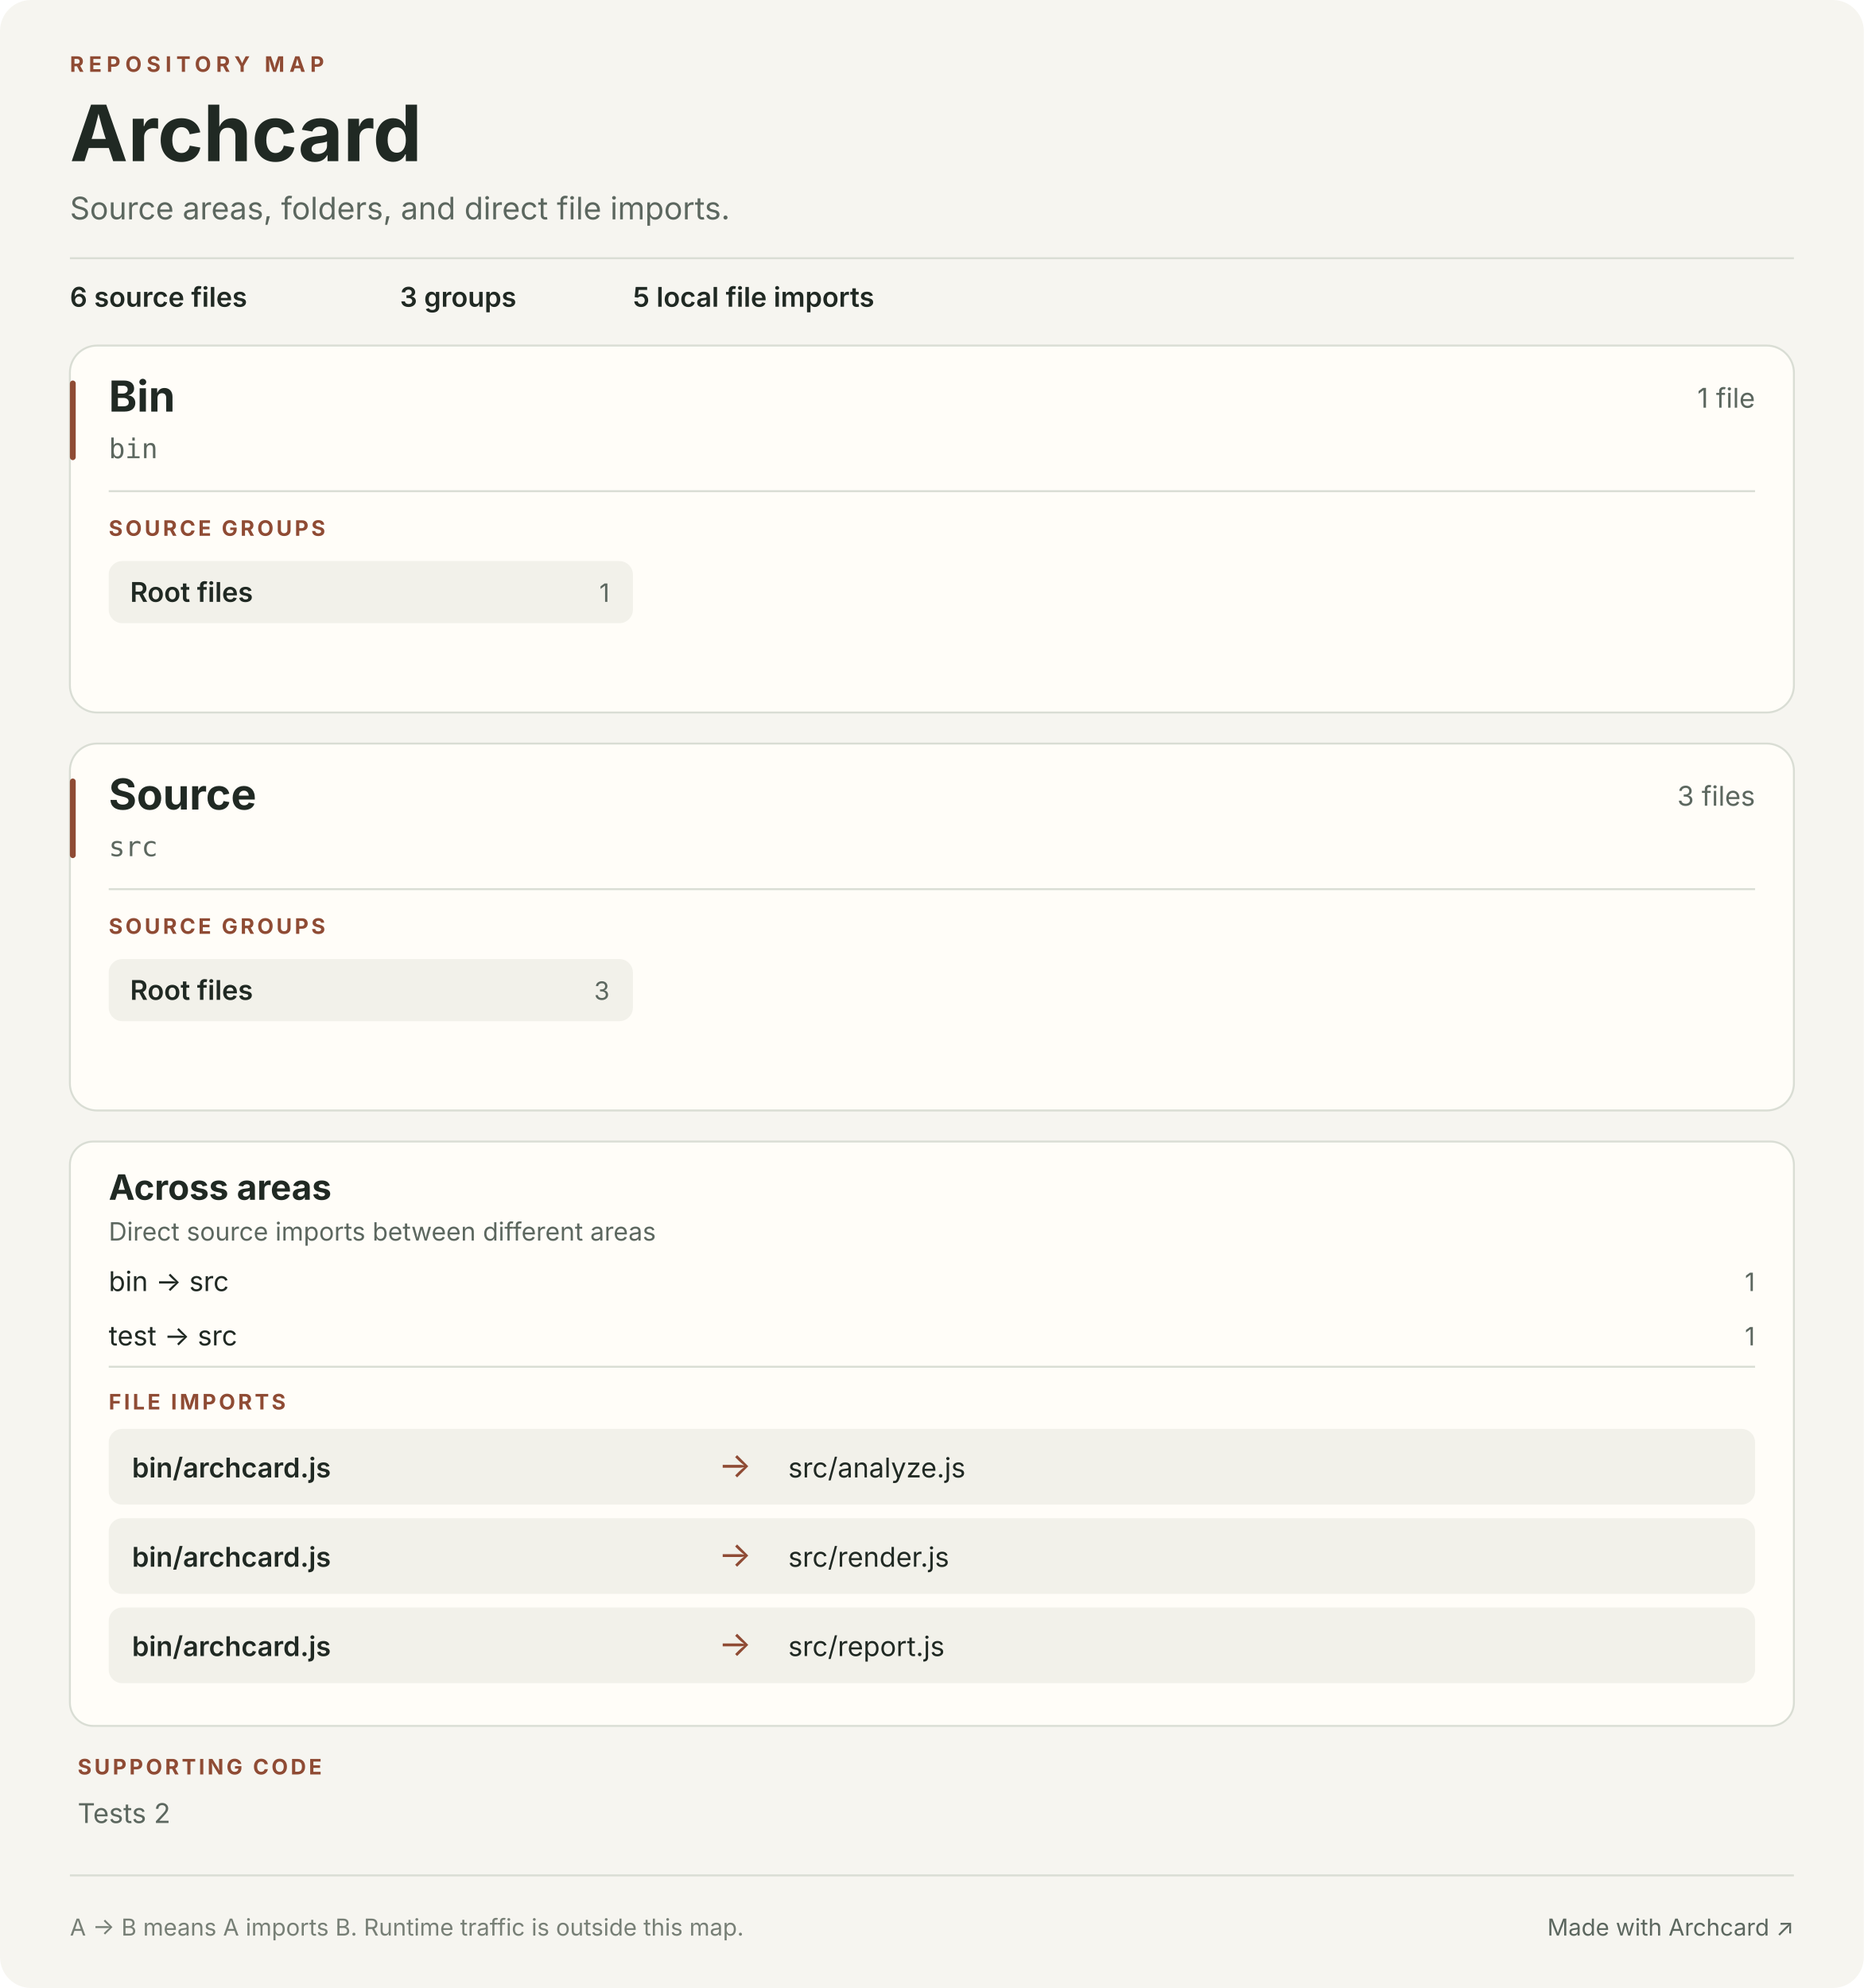
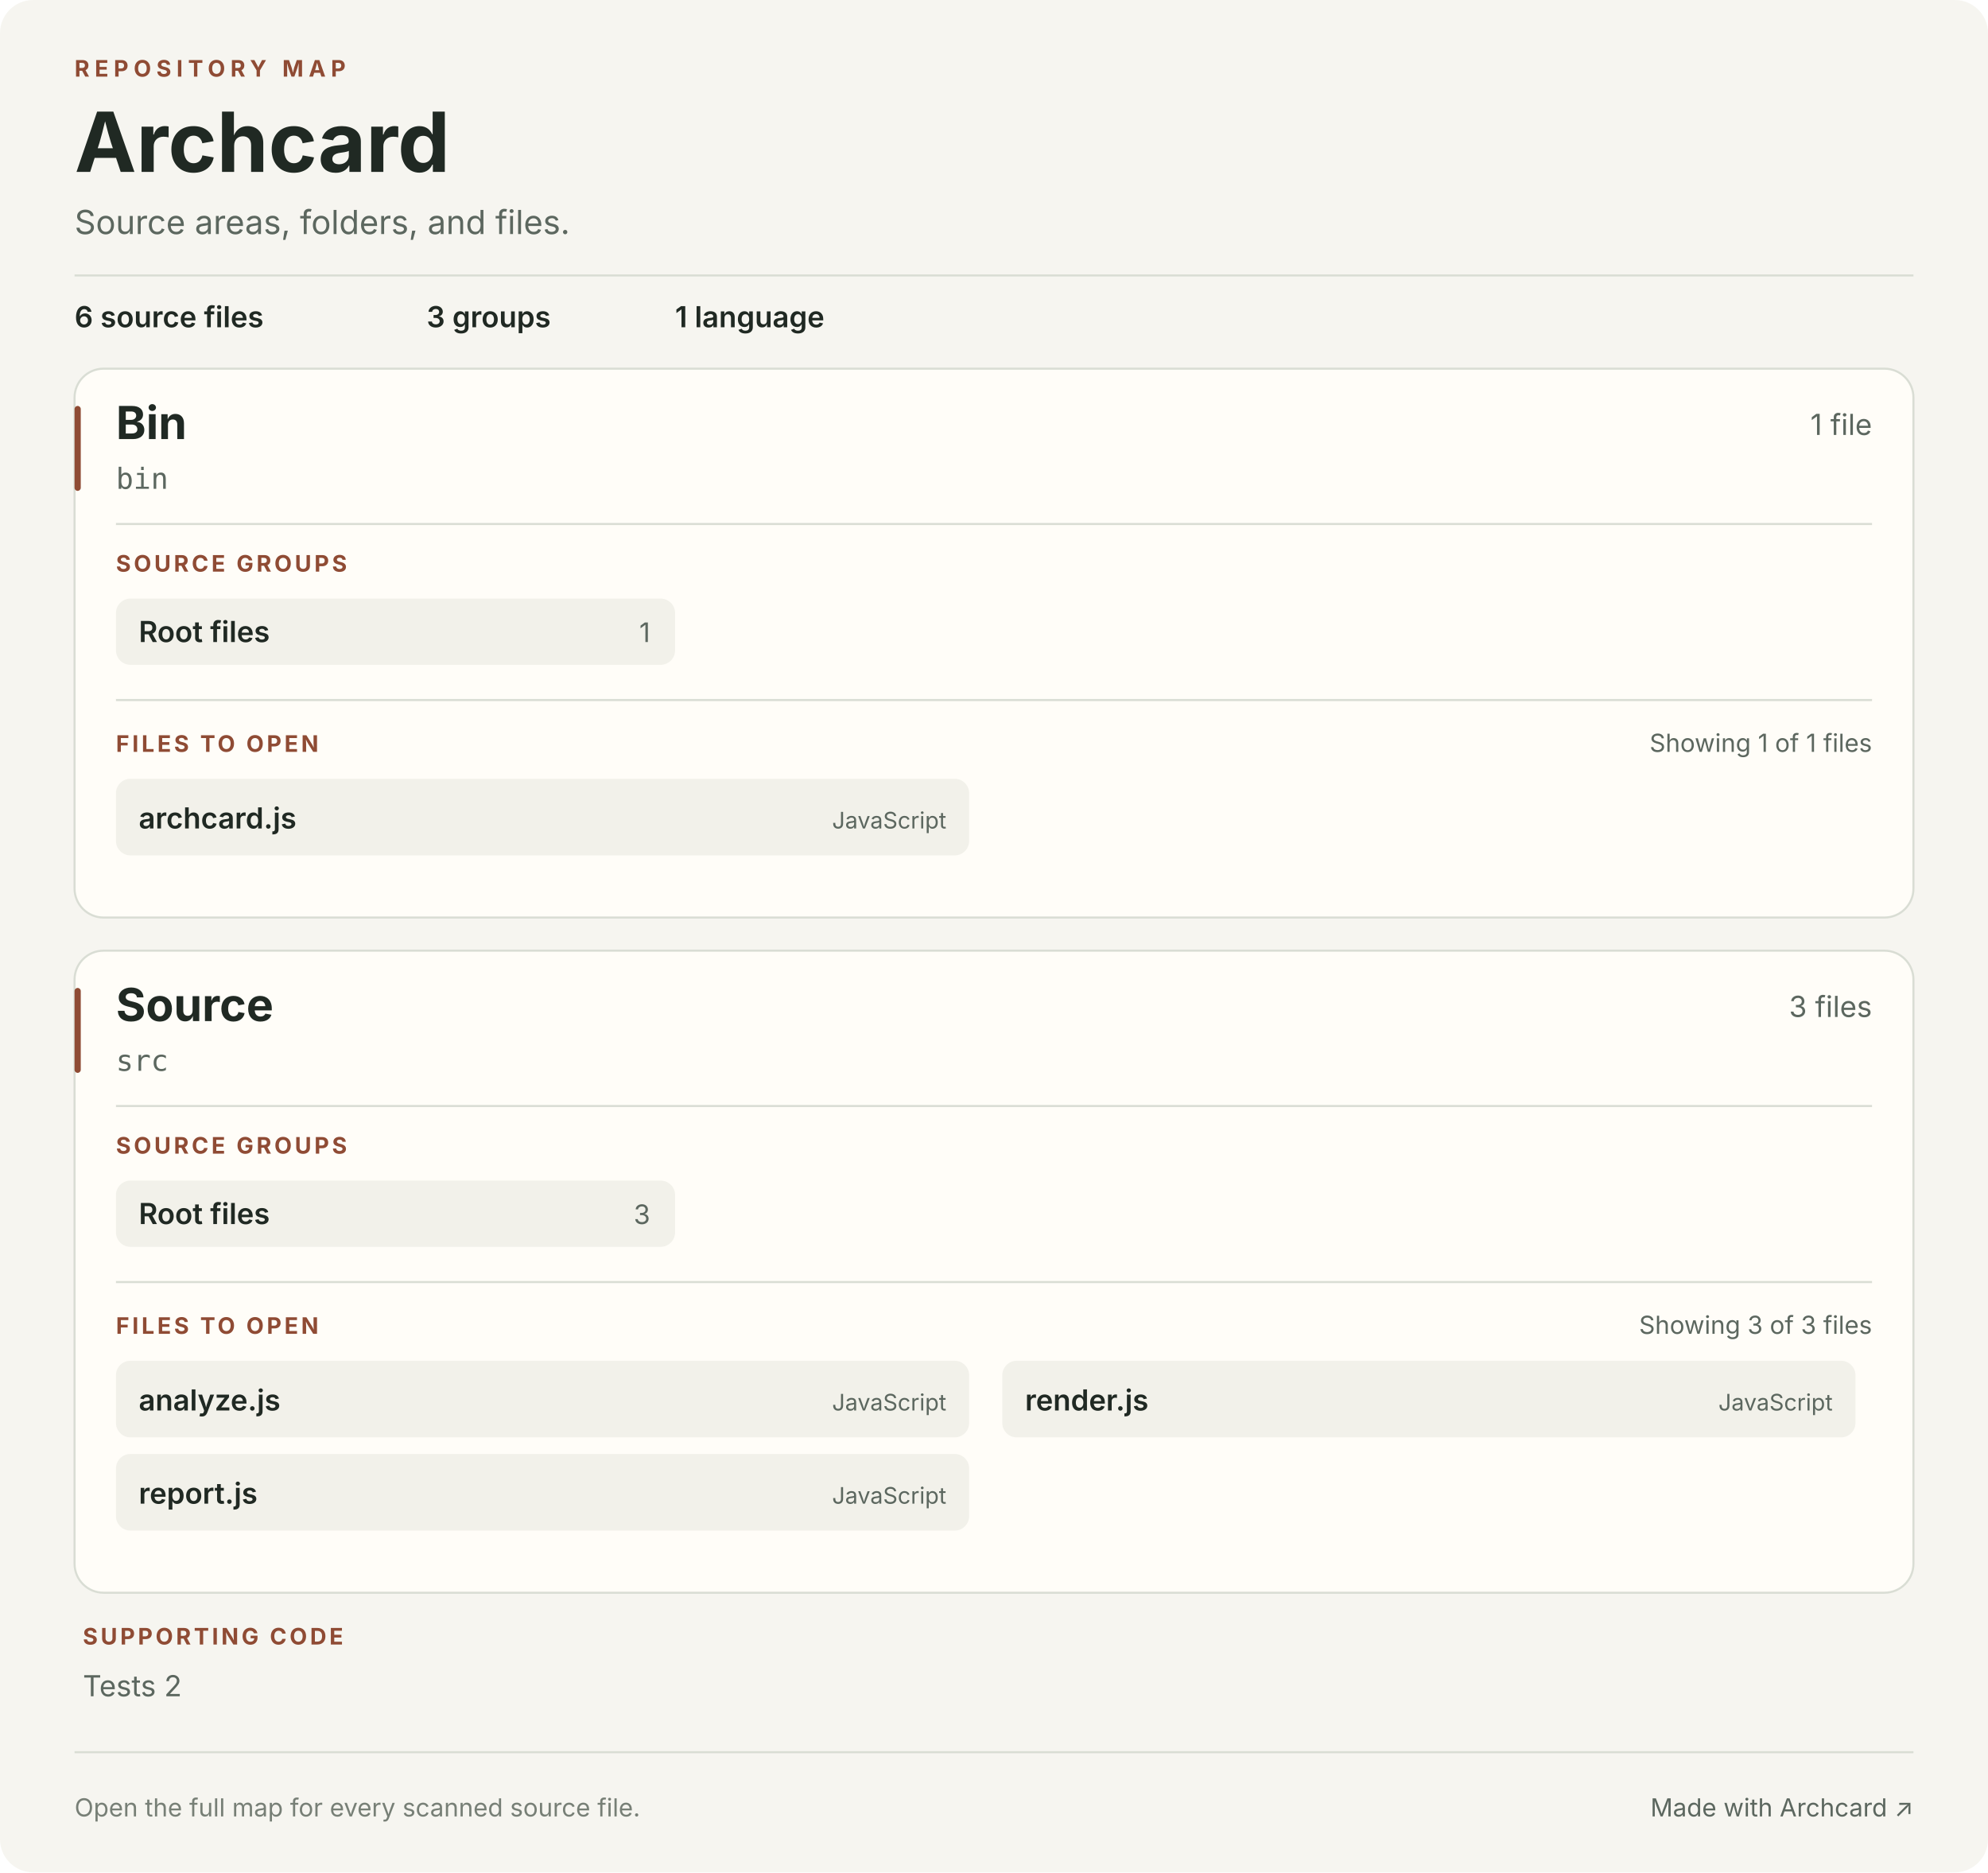
- <svg xmlns="http://www.w3.org/2000/svg" viewBox="0 0 960 1024" width="960" height="1024" role="img" aria-labelledby="title description">
-   <rect width="960" height="1024" rx="16" fill="#F6F5F0" />
+ <svg xmlns="http://www.w3.org/2000/svg" viewBox="0 0 960 904" width="960" height="904" role="img" aria-labelledby="title description">
+   <rect width="960" height="904" rx="16" fill="#F6F5F0" />
  <text x="36" y="37" fill="#8F4B34" font-family="Inter, ui-sans-serif, system-ui, sans-serif" font-size="11" font-weight="700" letter-spacing="2.5">REPOSITORY MAP</text>
  <text x="36" y="83" fill="#202923" font-family="Inter, ui-sans-serif, system-ui, sans-serif" font-size="40" font-weight="700">Archcard</text>
-   <text x="36" y="113" fill="#5C675F" font-family="Inter, ui-sans-serif, system-ui, sans-serif" font-size="16">Source areas, folders, and direct file imports.</text>
+   <text x="36" y="113" fill="#5C675F" font-family="Inter, ui-sans-serif, system-ui, sans-serif" font-size="16">Source areas, folders, and files.</text>
  <line x1="36" y1="133" x2="924" y2="133" stroke="#D9DDD4" />
  <text x="36" y="158" fill="#202923" font-family="Inter, ui-sans-serif, system-ui, sans-serif" font-size="14" font-weight="600">6 source files</text>
  <text x="206" y="158" fill="#202923" font-family="Inter, ui-sans-serif, system-ui, sans-serif" font-size="14" font-weight="600">3 groups</text>
-   <text x="326" y="158" fill="#202923" font-family="Inter, ui-sans-serif, system-ui, sans-serif" font-size="14" font-weight="600">5 local file imports</text>
-   <rect x="36" y="178" width="888" height="189" rx="14" fill="#FFFDF8" stroke="#D9DDD4" />
+   <text x="326" y="158" fill="#202923" font-family="Inter, ui-sans-serif, system-ui, sans-serif" font-size="14" font-weight="600">1 language</text>
+   <rect x="36" y="178" width="888" height="265" rx="14" fill="#FFFDF8" stroke="#D9DDD4" />
  <rect x="36" y="196" width="3" height="41" rx="1.5" fill="#8F4B34" />
  <text x="56" y="212" fill="#202923" font-family="Inter, ui-sans-serif, system-ui, sans-serif" font-size="22" font-weight="680">Bin</text>
  <text x="904" y="210" fill="#5C675F" font-family="Inter, ui-sans-serif, system-ui, sans-serif" font-size="14" text-anchor="end">1 file</text>
  <text x="56" y="236" fill="#5C675F" font-family="ui-monospace, SFMono-Regular, Menlo, monospace" font-size="14">bin</text>
  <line x1="56" y1="253" x2="904" y2="253" stroke="#D9DDD4" />
  <text x="56" y="276" fill="#8F4B34" font-family="Inter, ui-sans-serif, system-ui, sans-serif" font-size="11" font-weight="700" letter-spacing="1.4">SOURCE GROUPS</text>
  <rect x="56" y="289" width="270" height="32" rx="7" fill="#F2F1EA" />
  <text x="67" y="310" fill="#202923" font-family="Inter, ui-sans-serif, system-ui, sans-serif" font-size="14" font-weight="560">Root files</text>
  <text x="314" y="310" fill="#5C675F" font-family="Inter, ui-sans-serif, system-ui, sans-serif" font-size="13" text-anchor="end">1</text>
-   <rect x="36" y="383" width="888" height="189" rx="14" fill="#FFFDF8" stroke="#D9DDD4" />
-   <rect x="36" y="401" width="3" height="41" rx="1.5" fill="#8F4B34" />
-   <text x="56" y="417" fill="#202923" font-family="Inter, ui-sans-serif, system-ui, sans-serif" font-size="22" font-weight="680">Source</text>
-   <text x="904" y="415" fill="#5C675F" font-family="Inter, ui-sans-serif, system-ui, sans-serif" font-size="14" text-anchor="end">3 files</text>
-   <text x="56" y="441" fill="#5C675F" font-family="ui-monospace, SFMono-Regular, Menlo, monospace" font-size="14">src</text>
-   <line x1="56" y1="458" x2="904" y2="458" stroke="#D9DDD4" />
-   <text x="56" y="481" fill="#8F4B34" font-family="Inter, ui-sans-serif, system-ui, sans-serif" font-size="11" font-weight="700" letter-spacing="1.4">SOURCE GROUPS</text>
-   <rect x="56" y="494" width="270" height="32" rx="7" fill="#F2F1EA" />
-   <text x="67" y="515" fill="#202923" font-family="Inter, ui-sans-serif, system-ui, sans-serif" font-size="14" font-weight="560">Root files</text>
-   <text x="314" y="515" fill="#5C675F" font-family="Inter, ui-sans-serif, system-ui, sans-serif" font-size="13" text-anchor="end">3</text>
-   <rect x="36" y="588" width="888" height="301" rx="12" fill="#FFFDF8" stroke="#D9DDD4" />
-   <text x="56" y="618" fill="#202923" font-family="Inter, ui-sans-serif, system-ui, sans-serif" font-size="18" font-weight="650">Across areas</text>
-   <text x="56" y="639" fill="#5C675F" font-family="Inter, ui-sans-serif, system-ui, sans-serif" font-size="13">Direct source imports between different areas</text>
-   <text x="56" y="665" fill="#202923" font-family="Inter, ui-sans-serif, system-ui, sans-serif" font-size="14">bin  →  src</text>
-   <text x="904" y="665" fill="#5C675F" font-family="Inter, ui-sans-serif, system-ui, sans-serif" font-size="13" text-anchor="end">1</text>
-   <text x="56" y="693" fill="#202923" font-family="Inter, ui-sans-serif, system-ui, sans-serif" font-size="14">test  →  src</text>
-   <text x="904" y="693" fill="#5C675F" font-family="Inter, ui-sans-serif, system-ui, sans-serif" font-size="13" text-anchor="end">1</text>
-   <line x1="56" y1="704" x2="904" y2="704" stroke="#D9DDD4" />
-   <text x="56" y="726" fill="#8F4B34" font-family="Inter, ui-sans-serif, system-ui, sans-serif" font-size="11" font-weight="700" letter-spacing="1.4">FILE IMPORTS</text>
-   <rect x="56" y="736" width="848" height="39" rx="7" fill="#F2F1EA" />
-   <text x="68" y="761" fill="#202923" font-family="Inter, ui-sans-serif, system-ui, sans-serif" font-size="14" font-weight="600">bin/archcard.js</text>
-   <text x="370" y="761" fill="#8F4B34" font-family="Inter, ui-sans-serif, system-ui, sans-serif" font-size="18">→</text>
-   <text x="406" y="761" fill="#202923" font-family="Inter, ui-sans-serif, system-ui, sans-serif" font-size="14">src/analyze.js</text>
-   <rect x="56" y="782" width="848" height="39" rx="7" fill="#F2F1EA" />
-   <text x="68" y="807" fill="#202923" font-family="Inter, ui-sans-serif, system-ui, sans-serif" font-size="14" font-weight="600">bin/archcard.js</text>
-   <text x="370" y="807" fill="#8F4B34" font-family="Inter, ui-sans-serif, system-ui, sans-serif" font-size="18">→</text>
-   <text x="406" y="807" fill="#202923" font-family="Inter, ui-sans-serif, system-ui, sans-serif" font-size="14">src/render.js</text>
-   <rect x="56" y="828" width="848" height="39" rx="7" fill="#F2F1EA" />
-   <text x="68" y="853" fill="#202923" font-family="Inter, ui-sans-serif, system-ui, sans-serif" font-size="14" font-weight="600">bin/archcard.js</text>
-   <text x="370" y="853" fill="#8F4B34" font-family="Inter, ui-sans-serif, system-ui, sans-serif" font-size="18">→</text>
-   <text x="406" y="853" fill="#202923" font-family="Inter, ui-sans-serif, system-ui, sans-serif" font-size="14">src/report.js</text>
-   <text x="40" y="914" fill="#8F4B34" font-family="Inter, ui-sans-serif, system-ui, sans-serif" font-size="11" font-weight="700" letter-spacing="1.4">SUPPORTING CODE</text>
-   <text x="40" y="939" fill="#5C675F" font-family="Inter, ui-sans-serif, system-ui, sans-serif" font-size="14">Tests 2</text>
-   <line x1="36" y1="966" x2="924" y2="966" stroke="#D9DDD4" />
-   <text x="36" y="997" fill="#777F76" font-family="Inter, ui-sans-serif, system-ui, sans-serif" font-size="12">A → B means A imports B. Runtime traffic is outside this map.</text>
+   <line x1="56" y1="338" x2="904" y2="338" stroke="#D9DDD4" />
+   <text x="56" y="363" fill="#8F4B34" font-family="Inter, ui-sans-serif, system-ui, sans-serif" font-size="11" font-weight="700" letter-spacing="1.4">FILES TO OPEN</text>
+   <text x="904" y="363" fill="#5C675F" font-family="Inter, ui-sans-serif, system-ui, sans-serif" font-size="12" text-anchor="end">Showing 1 of 1 files</text>
+   <rect x="56" y="376" width="412" height="37" rx="7" fill="#F2F1EA" />
+   <g>
+     <text x="67" y="400" fill="#202923" font-family="Inter, ui-sans-serif, system-ui, sans-serif" font-size="14" font-weight="570">archcard.js</text>
+     <text x="457" y="400" fill="#5C675F" font-family="Inter, ui-sans-serif, system-ui, sans-serif" font-size="11" text-anchor="end">JavaScript</text>
+   </g>
+   <rect x="36" y="459" width="888" height="310" rx="14" fill="#FFFDF8" stroke="#D9DDD4" />
+   <rect x="36" y="477" width="3" height="41" rx="1.5" fill="#8F4B34" />
+   <text x="56" y="493" fill="#202923" font-family="Inter, ui-sans-serif, system-ui, sans-serif" font-size="22" font-weight="680">Source</text>
+   <text x="904" y="491" fill="#5C675F" font-family="Inter, ui-sans-serif, system-ui, sans-serif" font-size="14" text-anchor="end">3 files</text>
+   <text x="56" y="517" fill="#5C675F" font-family="ui-monospace, SFMono-Regular, Menlo, monospace" font-size="14">src</text>
+   <line x1="56" y1="534" x2="904" y2="534" stroke="#D9DDD4" />
+   <text x="56" y="557" fill="#8F4B34" font-family="Inter, ui-sans-serif, system-ui, sans-serif" font-size="11" font-weight="700" letter-spacing="1.4">SOURCE GROUPS</text>
+   <rect x="56" y="570" width="270" height="32" rx="7" fill="#F2F1EA" />
+   <text x="67" y="591" fill="#202923" font-family="Inter, ui-sans-serif, system-ui, sans-serif" font-size="14" font-weight="560">Root files</text>
+   <text x="314" y="591" fill="#5C675F" font-family="Inter, ui-sans-serif, system-ui, sans-serif" font-size="13" text-anchor="end">3</text>
+   <line x1="56" y1="619" x2="904" y2="619" stroke="#D9DDD4" />
+   <text x="56" y="644" fill="#8F4B34" font-family="Inter, ui-sans-serif, system-ui, sans-serif" font-size="11" font-weight="700" letter-spacing="1.4">FILES TO OPEN</text>
+   <text x="904" y="644" fill="#5C675F" font-family="Inter, ui-sans-serif, system-ui, sans-serif" font-size="12" text-anchor="end">Showing 3 of 3 files</text>
+   <rect x="56" y="657" width="412" height="37" rx="7" fill="#F2F1EA" />
+   <g>
+     <text x="67" y="681" fill="#202923" font-family="Inter, ui-sans-serif, system-ui, sans-serif" font-size="14" font-weight="570">analyze.js</text>
+     <text x="457" y="681" fill="#5C675F" font-family="Inter, ui-sans-serif, system-ui, sans-serif" font-size="11" text-anchor="end">JavaScript</text>
+   </g>
+   <rect x="484" y="657" width="412" height="37" rx="7" fill="#F2F1EA" />
+   <g>
+     <text x="495" y="681" fill="#202923" font-family="Inter, ui-sans-serif, system-ui, sans-serif" font-size="14" font-weight="570">render.js</text>
+     <text x="885" y="681" fill="#5C675F" font-family="Inter, ui-sans-serif, system-ui, sans-serif" font-size="11" text-anchor="end">JavaScript</text>
+   </g>
+   <rect x="56" y="702" width="412" height="37" rx="7" fill="#F2F1EA" />
+   <g>
+     <text x="67" y="726" fill="#202923" font-family="Inter, ui-sans-serif, system-ui, sans-serif" font-size="14" font-weight="570">report.js</text>
+     <text x="457" y="726" fill="#5C675F" font-family="Inter, ui-sans-serif, system-ui, sans-serif" font-size="11" text-anchor="end">JavaScript</text>
+   </g>
+   <text x="40" y="794" fill="#8F4B34" font-family="Inter, ui-sans-serif, system-ui, sans-serif" font-size="11" font-weight="700" letter-spacing="1.4">SUPPORTING CODE</text>
+   <text x="40" y="819" fill="#5C675F" font-family="Inter, ui-sans-serif, system-ui, sans-serif" font-size="14">Tests 2</text>
+   <line x1="36" y1="846" x2="924" y2="846" stroke="#D9DDD4" />
+   <text x="36" y="877" fill="#777F76" font-family="Inter, ui-sans-serif, system-ui, sans-serif" font-size="12">Open the full map for every scanned source file.</text>
  <a href="https://github.com/skipauthenticate/archcard" target="_blank">
-     <text x="924" y="997" fill="#5C675F" font-family="Inter, ui-sans-serif, system-ui, sans-serif" font-size="12" text-anchor="end">Made with Archcard ↗</text>
+     <text x="924" y="877" fill="#5C675F" font-family="Inter, ui-sans-serif, system-ui, sans-serif" font-size="12" text-anchor="end">Made with Archcard ↗</text>
  </a>
</svg>
